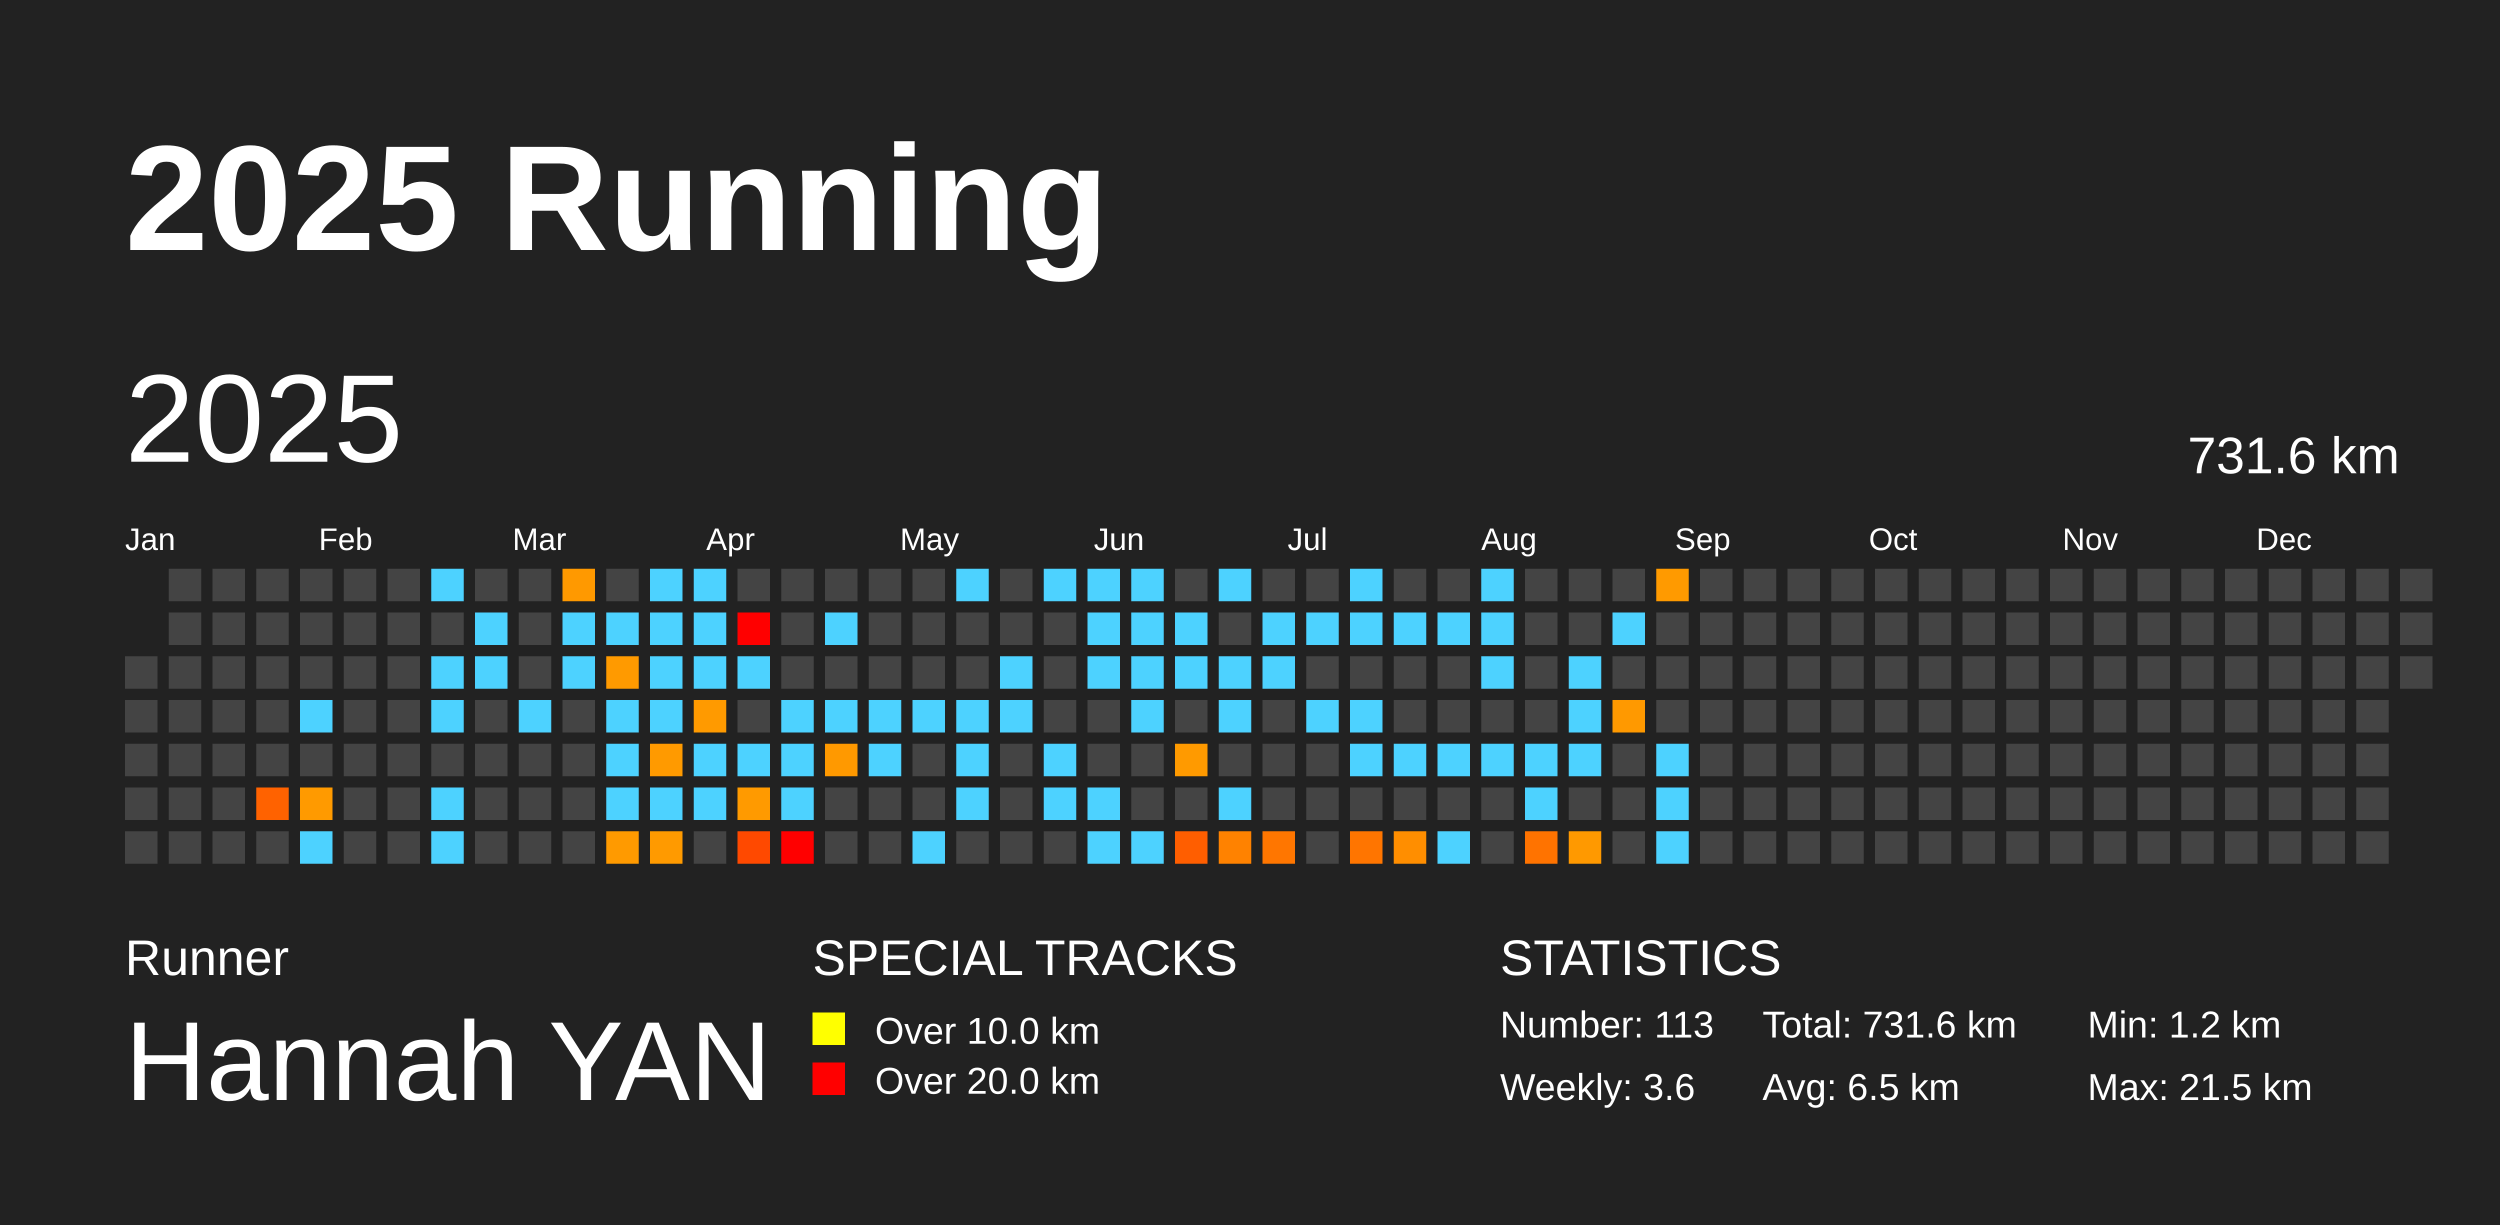
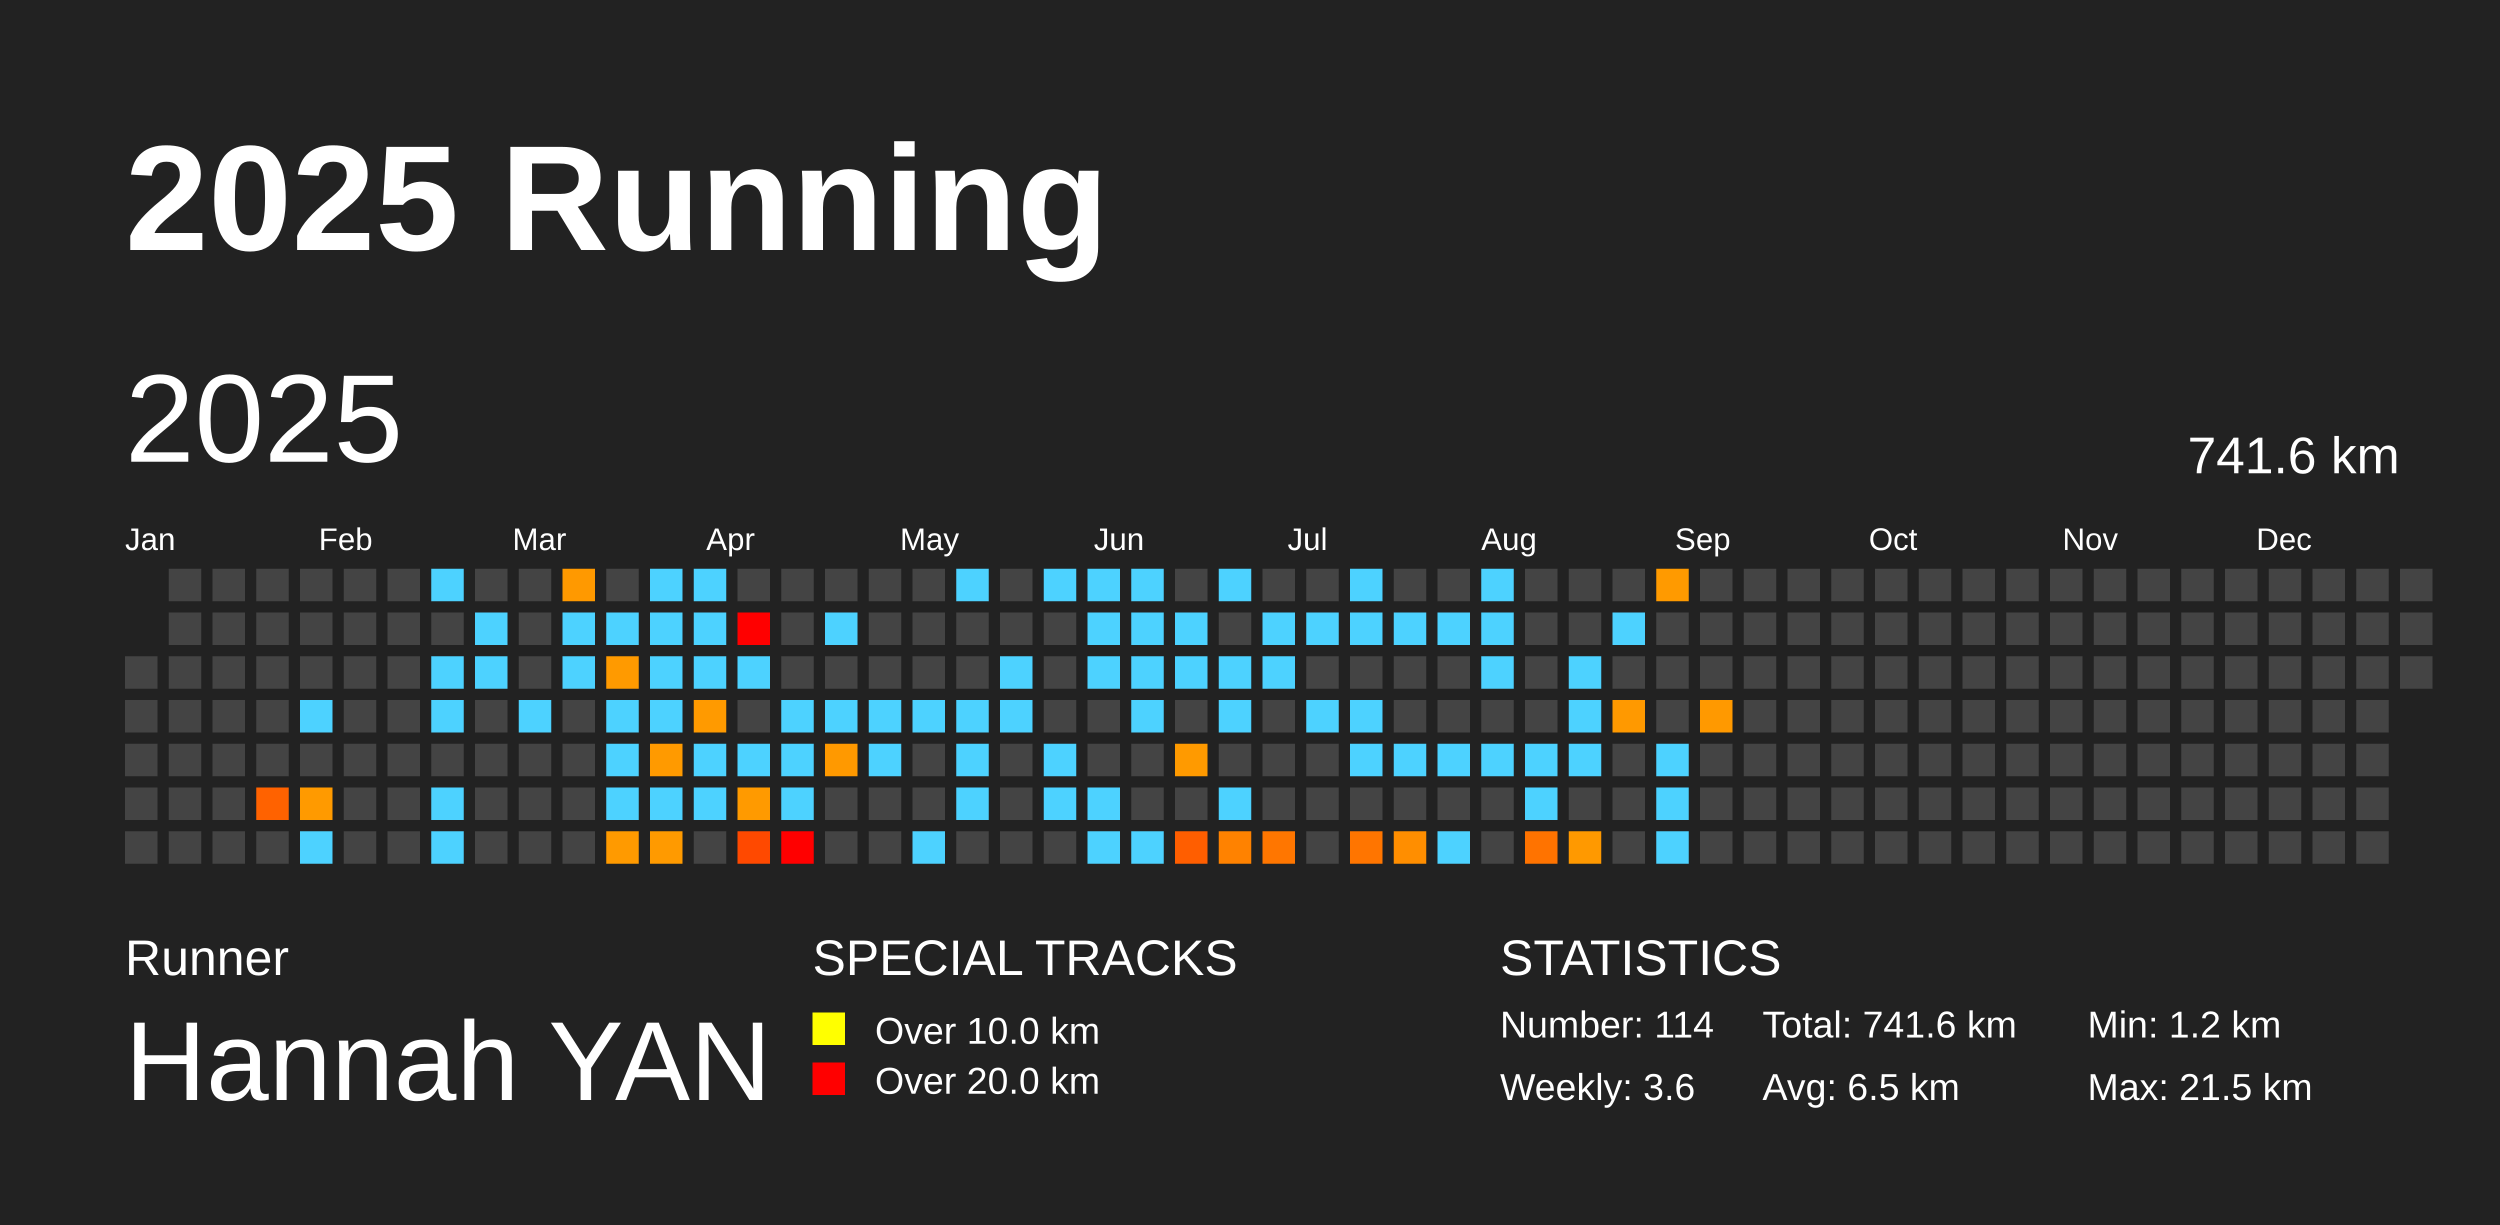
<svg xmlns="http://www.w3.org/2000/svg" baseProfile="full" height="98mm" version="1.1" viewBox="0,0,200,98" width="200mm">
  <defs />
  <rect fill="#222222" height="98" width="200" x="0" y="0" />
  <text fill="#FFFFFF" style="font-size:12px; font-family:Arial; font-weight:bold;" x="10" y="20">2025 Running</text>
  <text fill="#FFFFFF" style="font-size:4px; font-family:Arial" x="10" y="78">Runner</text>
  <text fill="#FFFFFF" style="font-size:9px; font-family:Arial" x="10" y="88">Hannah YAN</text>
  <text fill="#FFFFFF" style="font-size:4px; font-family:Arial" x="65" y="78">SPECIAL TRACKS</text>
  <rect fill="yellow" height="2.6" width="2.6" x="65" y="81" />
  <text fill="#FFFFFF" style="font-size:3px; font-family:Arial" x="70" y="83.5">Over 10.0 km</text>
  <rect fill="red" height="2.6" width="2.6" x="65" y="85" />
  <text fill="#FFFFFF" style="font-size:3px; font-family:Arial" x="70" y="87.5">Over 20.0 km</text>
  <text fill="#FFFFFF" style="font-size:4px; font-family:Arial" x="120" y="78">STATISTICS</text>
-   <text fill="#FFFFFF" style="font-size:3px; font-family:Arial" x="120" y="83">Number: 113</text>
+   <text fill="#FFFFFF" style="font-size:3px; font-family:Arial" x="120" y="83">Number: 114</text>
  <text fill="#FFFFFF" style="font-size:3px; font-family:Arial" x="120" y="88">Weekly: 3.6</text>
-   <text fill="#FFFFFF" style="font-size:3px; font-family:Arial" x="141" y="83">Total: 731.6 km</text>
+   <text fill="#FFFFFF" style="font-size:3px; font-family:Arial" x="141" y="83">Total: 741.6 km</text>
  <text fill="#FFFFFF" style="font-size:3px; font-family:Arial" x="141" y="88">Avg: 6.5 km</text>
  <text fill="#FFFFFF" style="font-size:3px; font-family:Arial" x="167" y="83">Min: 1.2 km</text>
  <text fill="#FFFFFF" style="font-size:3px; font-family:Arial" x="167" y="88">Max: 21.5 km</text>
  <text dominant-baseline="hanging" fill="#FFFFFF" style="font-size:10.0px; font-family:Arial;" x="10" y="30">2025</text>
-   <text dominant-baseline="hanging" fill="#FFFFFF" style="font-size:4.125px; font-family:Arial;" x="175" y="35">731.6 km</text>
+   <text dominant-baseline="hanging" fill="#FFFFFF" style="font-size:4.125px; font-family:Arial;" x="175" y="35">741.6 km</text>
  <text fill="#FFFFFF" style="font-size:2.5px; font-family:Arial" x="10.0" y="44">Jan</text>
  <text fill="#FFFFFF" style="font-size:2.5px; font-family:Arial" x="25.5" y="44">Feb</text>
  <text fill="#FFFFFF" style="font-size:2.5px; font-family:Arial" x="41.0" y="44">Mar</text>
  <text fill="#FFFFFF" style="font-size:2.5px; font-family:Arial" x="56.5" y="44">Apr</text>
  <text fill="#FFFFFF" style="font-size:2.5px; font-family:Arial" x="72.0" y="44">May</text>
  <text fill="#FFFFFF" style="font-size:2.5px; font-family:Arial" x="87.5" y="44">Jun</text>
  <text fill="#FFFFFF" style="font-size:2.5px; font-family:Arial" x="103.0" y="44">Jul</text>
  <text fill="#FFFFFF" style="font-size:2.5px; font-family:Arial" x="118.5" y="44">Aug</text>
  <text fill="#FFFFFF" style="font-size:2.5px; font-family:Arial" x="134.0" y="44">Sep</text>
  <text fill="#FFFFFF" style="font-size:2.5px; font-family:Arial" x="149.5" y="44">Oct</text>
  <text fill="#FFFFFF" style="font-size:2.5px; font-family:Arial" x="165.0" y="44">Nov</text>
  <text fill="#FFFFFF" style="font-size:2.5px; font-family:Arial" x="180.5" y="44">Dec</text>
  <rect fill="#444444" height="2.6" width="2.6" x="10.0" y="52.5" />
  <rect fill="#444444" height="2.6" width="2.6" x="10.0" y="56.0" />
  <rect fill="#444444" height="2.6" width="2.6" x="10.0" y="59.5" />
  <rect fill="#444444" height="2.6" width="2.6" x="10.0" y="63.0" />
  <rect fill="#444444" height="2.6" width="2.6" x="10.0" y="66.5" />
  <rect fill="#444444" height="2.6" width="2.6" x="13.5" y="45.5" />
  <rect fill="#444444" height="2.6" width="2.6" x="13.5" y="49.0" />
  <rect fill="#444444" height="2.6" width="2.6" x="13.5" y="52.5" />
  <rect fill="#444444" height="2.6" width="2.6" x="13.5" y="56.0" />
  <rect fill="#444444" height="2.6" width="2.6" x="13.5" y="59.5" />
  <rect fill="#444444" height="2.6" width="2.6" x="13.5" y="63.0" />
  <rect fill="#444444" height="2.6" width="2.6" x="13.5" y="66.5" />
  <rect fill="#444444" height="2.6" width="2.6" x="17.0" y="45.5" />
  <rect fill="#444444" height="2.6" width="2.6" x="17.0" y="49.0" />
  <rect fill="#444444" height="2.6" width="2.6" x="17.0" y="52.5" />
  <rect fill="#444444" height="2.6" width="2.6" x="17.0" y="56.0" />
  <rect fill="#444444" height="2.6" width="2.6" x="17.0" y="59.5" />
  <rect fill="#444444" height="2.6" width="2.6" x="17.0" y="63.0" />
  <rect fill="#444444" height="2.6" width="2.6" x="17.0" y="66.5" />
  <rect fill="#444444" height="2.6" width="2.6" x="20.5" y="45.5" />
  <rect fill="#444444" height="2.6" width="2.6" x="20.5" y="49.0" />
  <rect fill="#444444" height="2.6" width="2.6" x="20.5" y="52.5" />
  <rect fill="#444444" height="2.6" width="2.6" x="20.5" y="56.0" />
  <rect fill="#444444" height="2.6" width="2.6" x="20.5" y="59.5" />
  <rect fill="#ff6200" height="2.6" width="2.6" x="20.5" y="63.0" />
  <rect fill="#444444" height="2.6" width="2.6" x="20.5" y="66.5" />
  <rect fill="#444444" height="2.6" width="2.6" x="24.0" y="45.5" />
  <rect fill="#444444" height="2.6" width="2.6" x="24.0" y="49.0" />
  <rect fill="#444444" height="2.6" width="2.6" x="24.0" y="52.5" />
  <rect fill="#4dd2ff" height="2.6" width="2.6" x="24.0" y="56.0" />
  <rect fill="#444444" height="2.6" width="2.6" x="24.0" y="59.5" />
  <rect fill="#ff9a00" height="2.6" width="2.6" x="24.0" y="63.0" />
  <rect fill="#4dd2ff" height="2.6" width="2.6" x="24.0" y="66.5" />
  <rect fill="#444444" height="2.6" width="2.6" x="27.5" y="45.5" />
  <rect fill="#444444" height="2.6" width="2.6" x="27.5" y="49.0" />
  <rect fill="#444444" height="2.6" width="2.6" x="27.5" y="52.5" />
  <rect fill="#444444" height="2.6" width="2.6" x="27.5" y="56.0" />
  <rect fill="#444444" height="2.6" width="2.6" x="27.5" y="59.5" />
  <rect fill="#444444" height="2.6" width="2.6" x="27.5" y="63.0" />
  <rect fill="#444444" height="2.6" width="2.6" x="27.5" y="66.5" />
  <rect fill="#444444" height="2.6" width="2.6" x="31.0" y="45.5" />
  <rect fill="#444444" height="2.6" width="2.6" x="31.0" y="49.0" />
  <rect fill="#444444" height="2.6" width="2.6" x="31.0" y="52.5" />
  <rect fill="#444444" height="2.6" width="2.6" x="31.0" y="56.0" />
  <rect fill="#444444" height="2.6" width="2.6" x="31.0" y="59.5" />
  <rect fill="#444444" height="2.6" width="2.6" x="31.0" y="63.0" />
  <rect fill="#444444" height="2.6" width="2.6" x="31.0" y="66.5" />
  <rect fill="#4dd2ff" height="2.6" width="2.6" x="34.5" y="45.5" />
  <rect fill="#444444" height="2.6" width="2.6" x="34.5" y="49.0" />
  <rect fill="#4dd2ff" height="2.6" width="2.6" x="34.5" y="52.5" />
  <rect fill="#4dd2ff" height="2.6" width="2.6" x="34.5" y="56.0" />
  <rect fill="#444444" height="2.6" width="2.6" x="34.5" y="59.5" />
  <rect fill="#4dd2ff" height="2.6" width="2.6" x="34.5" y="63.0" />
  <rect fill="#4dd2ff" height="2.6" width="2.6" x="34.5" y="66.5" />
  <rect fill="#444444" height="2.6" width="2.6" x="38.0" y="45.5" />
  <rect fill="#4dd2ff" height="2.6" width="2.6" x="38.0" y="49.0" />
  <rect fill="#4dd2ff" height="2.6" width="2.6" x="38.0" y="52.5" />
  <rect fill="#444444" height="2.6" width="2.6" x="38.0" y="56.0" />
  <rect fill="#444444" height="2.6" width="2.6" x="38.0" y="59.5" />
  <rect fill="#444444" height="2.6" width="2.6" x="38.0" y="63.0" />
  <rect fill="#444444" height="2.6" width="2.6" x="38.0" y="66.5" />
  <rect fill="#444444" height="2.6" width="2.6" x="41.5" y="45.5" />
  <rect fill="#444444" height="2.6" width="2.6" x="41.5" y="49.0" />
  <rect fill="#444444" height="2.6" width="2.6" x="41.5" y="52.5" />
  <rect fill="#4dd2ff" height="2.6" width="2.6" x="41.5" y="56.0" />
  <rect fill="#444444" height="2.6" width="2.6" x="41.5" y="59.5" />
  <rect fill="#444444" height="2.6" width="2.6" x="41.5" y="63.0" />
  <rect fill="#444444" height="2.6" width="2.6" x="41.5" y="66.5" />
  <rect fill="#ff9900" height="2.6" width="2.6" x="45.0" y="45.5" />
  <rect fill="#4dd2ff" height="2.6" width="2.6" x="45.0" y="49.0" />
  <rect fill="#4dd2ff" height="2.6" width="2.6" x="45.0" y="52.5" />
  <rect fill="#444444" height="2.6" width="2.6" x="45.0" y="56.0" />
  <rect fill="#444444" height="2.6" width="2.6" x="45.0" y="59.5" />
  <rect fill="#444444" height="2.6" width="2.6" x="45.0" y="63.0" />
  <rect fill="#444444" height="2.6" width="2.6" x="45.0" y="66.5" />
  <rect fill="#444444" height="2.6" width="2.6" x="48.5" y="45.5" />
  <rect fill="#4dd2ff" height="2.6" width="2.6" x="48.5" y="49.0" />
  <rect fill="#ff9a00" height="2.6" width="2.6" x="48.5" y="52.5" />
  <rect fill="#4dd2ff" height="2.6" width="2.6" x="48.5" y="56.0" />
  <rect fill="#4dd2ff" height="2.6" width="2.6" x="48.5" y="59.5" />
  <rect fill="#4dd2ff" height="2.6" width="2.6" x="48.5" y="63.0" />
  <rect fill="#ff9a00" height="2.6" width="2.6" x="48.5" y="66.5" />
  <rect fill="#4dd2ff" height="2.6" width="2.6" x="52.0" y="45.5" />
  <rect fill="#4dd2ff" height="2.6" width="2.6" x="52.0" y="49.0" />
  <rect fill="#4dd2ff" height="2.6" width="2.6" x="52.0" y="52.5" />
  <rect fill="#4dd2ff" height="2.6" width="2.6" x="52.0" y="56.0" />
  <rect fill="#ff9a00" height="2.6" width="2.6" x="52.0" y="59.5" />
  <rect fill="#4dd2ff" height="2.6" width="2.6" x="52.0" y="63.0" />
  <rect fill="#ff9a00" height="2.6" width="2.6" x="52.0" y="66.5" />
  <rect fill="#4dd2ff" height="2.6" width="2.6" x="55.5" y="45.5" />
  <rect fill="#4dd2ff" height="2.6" width="2.6" x="55.5" y="49.0" />
  <rect fill="#4dd2ff" height="2.6" width="2.6" x="55.5" y="52.5" />
  <rect fill="#ff9a00" height="2.6" width="2.6" x="55.5" y="56.0" />
  <rect fill="#4dd2ff" height="2.6" width="2.6" x="55.5" y="59.5" />
  <rect fill="#4dd2ff" height="2.6" width="2.6" x="55.5" y="63.0" />
  <rect fill="#444444" height="2.6" width="2.6" x="55.5" y="66.5" />
  <rect fill="#444444" height="2.6" width="2.6" x="59.0" y="45.5" />
  <rect fill="red" height="2.6" width="2.6" x="59.0" y="49.0" />
  <rect fill="#4dd2ff" height="2.6" width="2.6" x="59.0" y="52.5" />
  <rect fill="#444444" height="2.6" width="2.6" x="59.0" y="56.0" />
  <rect fill="#4dd2ff" height="2.6" width="2.6" x="59.0" y="59.5" />
  <rect fill="#ff9a00" height="2.6" width="2.6" x="59.0" y="63.0" />
  <rect fill="#ff4900" height="2.6" width="2.6" x="59.0" y="66.5" />
  <rect fill="#444444" height="2.6" width="2.6" x="62.5" y="45.5" />
  <rect fill="#444444" height="2.6" width="2.6" x="62.5" y="49.0" />
  <rect fill="#444444" height="2.6" width="2.6" x="62.5" y="52.5" />
  <rect fill="#4dd2ff" height="2.6" width="2.6" x="62.5" y="56.0" />
  <rect fill="#4dd2ff" height="2.6" width="2.6" x="62.5" y="59.5" />
  <rect fill="#4dd2ff" height="2.6" width="2.6" x="62.5" y="63.0" />
  <rect fill="red" height="2.6" width="2.6" x="62.5" y="66.5" />
  <rect fill="#444444" height="2.6" width="2.6" x="66.0" y="45.5" />
  <rect fill="#4dd2ff" height="2.6" width="2.6" x="66.0" y="49.0" />
  <rect fill="#444444" height="2.6" width="2.6" x="66.0" y="52.5" />
  <rect fill="#4dd2ff" height="2.6" width="2.6" x="66.0" y="56.0" />
  <rect fill="#ff9900" height="2.6" width="2.6" x="66.0" y="59.5" />
  <rect fill="#444444" height="2.6" width="2.6" x="66.0" y="63.0" />
  <rect fill="#444444" height="2.6" width="2.6" x="66.0" y="66.5" />
  <rect fill="#444444" height="2.6" width="2.6" x="69.5" y="45.5" />
  <rect fill="#444444" height="2.6" width="2.6" x="69.5" y="49.0" />
  <rect fill="#444444" height="2.6" width="2.6" x="69.5" y="52.5" />
  <rect fill="#4dd2ff" height="2.6" width="2.6" x="69.5" y="56.0" />
  <rect fill="#4dd2ff" height="2.6" width="2.6" x="69.5" y="59.5" />
  <rect fill="#444444" height="2.6" width="2.6" x="69.5" y="63.0" />
  <rect fill="#444444" height="2.6" width="2.6" x="69.5" y="66.5" />
  <rect fill="#444444" height="2.6" width="2.6" x="73.0" y="45.5" />
  <rect fill="#444444" height="2.6" width="2.6" x="73.0" y="49.0" />
  <rect fill="#444444" height="2.6" width="2.6" x="73.0" y="52.5" />
  <rect fill="#4dd2ff" height="2.6" width="2.6" x="73.0" y="56.0" />
  <rect fill="#444444" height="2.6" width="2.6" x="73.0" y="59.5" />
  <rect fill="#444444" height="2.6" width="2.6" x="73.0" y="63.0" />
  <rect fill="#4dd2ff" height="2.6" width="2.6" x="73.0" y="66.5" />
  <rect fill="#4dd2ff" height="2.6" width="2.6" x="76.5" y="45.5" />
  <rect fill="#444444" height="2.6" width="2.6" x="76.5" y="49.0" />
  <rect fill="#444444" height="2.6" width="2.6" x="76.5" y="52.5" />
  <rect fill="#4dd2ff" height="2.6" width="2.6" x="76.5" y="56.0" />
  <rect fill="#4dd2ff" height="2.6" width="2.6" x="76.5" y="59.5" />
  <rect fill="#4dd2ff" height="2.6" width="2.6" x="76.5" y="63.0" />
  <rect fill="#444444" height="2.6" width="2.6" x="76.5" y="66.5" />
  <rect fill="#444444" height="2.6" width="2.6" x="80.0" y="45.5" />
  <rect fill="#444444" height="2.6" width="2.6" x="80.0" y="49.0" />
  <rect fill="#4dd2ff" height="2.6" width="2.6" x="80.0" y="52.5" />
  <rect fill="#4dd2ff" height="2.6" width="2.6" x="80.0" y="56.0" />
  <rect fill="#444444" height="2.6" width="2.6" x="80.0" y="59.5" />
  <rect fill="#444444" height="2.6" width="2.6" x="80.0" y="63.0" />
  <rect fill="#444444" height="2.6" width="2.6" x="80.0" y="66.5" />
  <rect fill="#4dd2ff" height="2.6" width="2.6" x="83.5" y="45.5" />
  <rect fill="#444444" height="2.6" width="2.6" x="83.5" y="49.0" />
  <rect fill="#444444" height="2.6" width="2.6" x="83.5" y="52.5" />
  <rect fill="#444444" height="2.6" width="2.6" x="83.5" y="56.0" />
  <rect fill="#4dd2ff" height="2.6" width="2.6" x="83.5" y="59.5" />
  <rect fill="#4dd2ff" height="2.6" width="2.6" x="83.5" y="63.0" />
  <rect fill="#444444" height="2.6" width="2.6" x="83.5" y="66.5" />
  <rect fill="#4dd2ff" height="2.6" width="2.6" x="87.0" y="45.5" />
  <rect fill="#4dd2ff" height="2.6" width="2.6" x="87.0" y="49.0" />
  <rect fill="#4dd2ff" height="2.6" width="2.6" x="87.0" y="52.5" />
  <rect fill="#444444" height="2.6" width="2.6" x="87.0" y="56.0" />
  <rect fill="#444444" height="2.6" width="2.6" x="87.0" y="59.5" />
  <rect fill="#4dd2ff" height="2.6" width="2.6" x="87.0" y="63.0" />
  <rect fill="#4dd2ff" height="2.6" width="2.6" x="87.0" y="66.5" />
  <rect fill="#4dd2ff" height="2.6" width="2.6" x="90.5" y="45.5" />
  <rect fill="#4dd2ff" height="2.6" width="2.6" x="90.5" y="49.0" />
  <rect fill="#4dd2ff" height="2.6" width="2.6" x="90.5" y="52.5" />
  <rect fill="#4dd2ff" height="2.6" width="2.6" x="90.5" y="56.0" />
  <rect fill="#444444" height="2.6" width="2.6" x="90.5" y="59.5" />
  <rect fill="#444444" height="2.6" width="2.6" x="90.5" y="63.0" />
  <rect fill="#4dd2ff" height="2.6" width="2.6" x="90.5" y="66.5" />
  <rect fill="#444444" height="2.6" width="2.6" x="94.0" y="45.5" />
  <rect fill="#4dd2ff" height="2.6" width="2.6" x="94.0" y="49.0" />
  <rect fill="#4dd2ff" height="2.6" width="2.6" x="94.0" y="52.5" />
  <rect fill="#444444" height="2.6" width="2.6" x="94.0" y="56.0" />
  <rect fill="#ff9a00" height="2.6" width="2.6" x="94.0" y="59.5" />
  <rect fill="#444444" height="2.6" width="2.6" x="94.0" y="63.0" />
  <rect fill="#ff5e00" height="2.6" width="2.6" x="94.0" y="66.5" />
  <rect fill="#4dd2ff" height="2.6" width="2.6" x="97.5" y="45.5" />
  <rect fill="#444444" height="2.6" width="2.6" x="97.5" y="49.0" />
  <rect fill="#4dd2ff" height="2.6" width="2.6" x="97.5" y="52.5" />
  <rect fill="#4dd2ff" height="2.6" width="2.6" x="97.5" y="56.0" />
  <rect fill="#444444" height="2.6" width="2.6" x="97.5" y="59.5" />
  <rect fill="#4dd2ff" height="2.6" width="2.6" x="97.5" y="63.0" />
  <rect fill="#ff8200" height="2.6" width="2.6" x="97.5" y="66.5" />
  <rect fill="#444444" height="2.6" width="2.6" x="101.0" y="45.5" />
  <rect fill="#4dd2ff" height="2.6" width="2.6" x="101.0" y="49.0" />
  <rect fill="#4dd2ff" height="2.6" width="2.6" x="101.0" y="52.5" />
  <rect fill="#444444" height="2.6" width="2.6" x="101.0" y="56.0" />
  <rect fill="#444444" height="2.6" width="2.6" x="101.0" y="59.5" />
  <rect fill="#444444" height="2.6" width="2.6" x="101.0" y="63.0" />
  <rect fill="#ff7600" height="2.6" width="2.6" x="101.0" y="66.5" />
  <rect fill="#444444" height="2.6" width="2.6" x="104.5" y="45.5" />
  <rect fill="#4dd2ff" height="2.6" width="2.6" x="104.5" y="49.0" />
  <rect fill="#444444" height="2.6" width="2.6" x="104.5" y="52.5" />
  <rect fill="#4dd2ff" height="2.6" width="2.6" x="104.5" y="56.0" />
  <rect fill="#444444" height="2.6" width="2.6" x="104.5" y="59.5" />
  <rect fill="#444444" height="2.6" width="2.6" x="104.5" y="63.0" />
  <rect fill="#444444" height="2.6" width="2.6" x="104.5" y="66.5" />
  <rect fill="#4dd2ff" height="2.6" width="2.6" x="108.0" y="45.5" />
  <rect fill="#4dd2ff" height="2.6" width="2.6" x="108.0" y="49.0" />
  <rect fill="#444444" height="2.6" width="2.6" x="108.0" y="52.5" />
  <rect fill="#4dd2ff" height="2.6" width="2.6" x="108.0" y="56.0" />
  <rect fill="#4dd2ff" height="2.6" width="2.6" x="108.0" y="59.5" />
  <rect fill="#444444" height="2.6" width="2.6" x="108.0" y="63.0" />
  <rect fill="#ff7500" height="2.6" width="2.6" x="108.0" y="66.5" />
  <rect fill="#444444" height="2.6" width="2.6" x="111.5" y="45.5" />
  <rect fill="#4dd2ff" height="2.6" width="2.6" x="111.5" y="49.0" />
  <rect fill="#444444" height="2.6" width="2.6" x="111.5" y="52.5" />
  <rect fill="#444444" height="2.6" width="2.6" x="111.5" y="56.0" />
  <rect fill="#4dd2ff" height="2.6" width="2.6" x="111.5" y="59.5" />
  <rect fill="#444444" height="2.6" width="2.6" x="111.5" y="63.0" />
  <rect fill="#ff8e00" height="2.6" width="2.6" x="111.5" y="66.5" />
  <rect fill="#444444" height="2.6" width="2.6" x="115.0" y="45.5" />
  <rect fill="#4dd2ff" height="2.6" width="2.6" x="115.0" y="49.0" />
  <rect fill="#444444" height="2.6" width="2.6" x="115.0" y="52.5" />
  <rect fill="#444444" height="2.6" width="2.6" x="115.0" y="56.0" />
  <rect fill="#4dd2ff" height="2.6" width="2.6" x="115.0" y="59.5" />
  <rect fill="#444444" height="2.6" width="2.6" x="115.0" y="63.0" />
  <rect fill="#4dd2ff" height="2.6" width="2.6" x="115.0" y="66.5" />
  <rect fill="#4dd2ff" height="2.6" width="2.6" x="118.5" y="45.5" />
  <rect fill="#4dd2ff" height="2.6" width="2.6" x="118.5" y="49.0" />
  <rect fill="#4dd2ff" height="2.6" width="2.6" x="118.5" y="52.5" />
  <rect fill="#444444" height="2.6" width="2.6" x="118.5" y="56.0" />
  <rect fill="#4dd2ff" height="2.6" width="2.6" x="118.5" y="59.5" />
  <rect fill="#444444" height="2.6" width="2.6" x="118.5" y="63.0" />
  <rect fill="#444444" height="2.6" width="2.6" x="118.5" y="66.5" />
  <rect fill="#444444" height="2.6" width="2.6" x="122.0" y="45.5" />
  <rect fill="#444444" height="2.6" width="2.6" x="122.0" y="49.0" />
  <rect fill="#444444" height="2.6" width="2.6" x="122.0" y="52.5" />
  <rect fill="#444444" height="2.6" width="2.6" x="122.0" y="56.0" />
  <rect fill="#4dd2ff" height="2.6" width="2.6" x="122.0" y="59.5" />
  <rect fill="#4dd2ff" height="2.6" width="2.6" x="122.0" y="63.0" />
  <rect fill="#ff7300" height="2.6" width="2.6" x="122.0" y="66.5" />
  <rect fill="#444444" height="2.6" width="2.6" x="125.5" y="45.5" />
  <rect fill="#444444" height="2.6" width="2.6" x="125.5" y="49.0" />
  <rect fill="#4dd2ff" height="2.6" width="2.6" x="125.5" y="52.5" />
  <rect fill="#4dd2ff" height="2.6" width="2.6" x="125.5" y="56.0" />
  <rect fill="#4dd2ff" height="2.6" width="2.6" x="125.5" y="59.5" />
  <rect fill="#444444" height="2.6" width="2.6" x="125.5" y="63.0" />
  <rect fill="#ff9900" height="2.6" width="2.6" x="125.5" y="66.5" />
  <rect fill="#444444" height="2.6" width="2.6" x="129.0" y="45.5" />
  <rect fill="#4dd2ff" height="2.6" width="2.6" x="129.0" y="49.0" />
  <rect fill="#444444" height="2.6" width="2.6" x="129.0" y="52.5" />
  <rect fill="#ff9900" height="2.6" width="2.6" x="129.0" y="56.0" />
  <rect fill="#444444" height="2.6" width="2.6" x="129.0" y="59.5" />
  <rect fill="#444444" height="2.6" width="2.6" x="129.0" y="63.0" />
  <rect fill="#444444" height="2.6" width="2.6" x="129.0" y="66.5" />
  <rect fill="#ff9a00" height="2.6" width="2.6" x="132.5" y="45.5" />
  <rect fill="#444444" height="2.6" width="2.6" x="132.5" y="49.0" />
  <rect fill="#444444" height="2.6" width="2.6" x="132.5" y="52.5" />
  <rect fill="#444444" height="2.6" width="2.6" x="132.5" y="56.0" />
  <rect fill="#4dd2ff" height="2.6" width="2.6" x="132.5" y="59.5" />
  <rect fill="#4dd2ff" height="2.6" width="2.6" x="132.5" y="63.0" />
  <rect fill="#4dd2ff" height="2.6" width="2.6" x="132.5" y="66.5" />
  <rect fill="#444444" height="2.6" width="2.6" x="136.0" y="45.5" />
  <rect fill="#444444" height="2.6" width="2.6" x="136.0" y="49.0" />
  <rect fill="#444444" height="2.6" width="2.6" x="136.0" y="52.5" />
-   <rect fill="#444444" height="2.6" width="2.6" x="136.0" y="56.0" />
+   <rect fill="#ff9900" height="2.6" width="2.6" x="136.0" y="56.0" />
  <rect fill="#444444" height="2.6" width="2.6" x="136.0" y="59.5" />
  <rect fill="#444444" height="2.6" width="2.6" x="136.0" y="63.0" />
  <rect fill="#444444" height="2.6" width="2.6" x="136.0" y="66.5" />
  <rect fill="#444444" height="2.6" width="2.6" x="139.5" y="45.5" />
  <rect fill="#444444" height="2.6" width="2.6" x="139.5" y="49.0" />
  <rect fill="#444444" height="2.6" width="2.6" x="139.5" y="52.5" />
  <rect fill="#444444" height="2.6" width="2.6" x="139.5" y="56.0" />
  <rect fill="#444444" height="2.6" width="2.6" x="139.5" y="59.5" />
  <rect fill="#444444" height="2.6" width="2.6" x="139.5" y="63.0" />
  <rect fill="#444444" height="2.6" width="2.6" x="139.5" y="66.5" />
  <rect fill="#444444" height="2.6" width="2.6" x="143.0" y="45.5" />
  <rect fill="#444444" height="2.6" width="2.6" x="143.0" y="49.0" />
  <rect fill="#444444" height="2.6" width="2.6" x="143.0" y="52.5" />
  <rect fill="#444444" height="2.6" width="2.6" x="143.0" y="56.0" />
  <rect fill="#444444" height="2.6" width="2.6" x="143.0" y="59.5" />
  <rect fill="#444444" height="2.6" width="2.6" x="143.0" y="63.0" />
  <rect fill="#444444" height="2.6" width="2.6" x="143.0" y="66.5" />
  <rect fill="#444444" height="2.6" width="2.6" x="146.5" y="45.5" />
  <rect fill="#444444" height="2.6" width="2.6" x="146.5" y="49.0" />
  <rect fill="#444444" height="2.6" width="2.6" x="146.5" y="52.5" />
  <rect fill="#444444" height="2.6" width="2.6" x="146.5" y="56.0" />
  <rect fill="#444444" height="2.6" width="2.6" x="146.5" y="59.5" />
  <rect fill="#444444" height="2.6" width="2.6" x="146.5" y="63.0" />
  <rect fill="#444444" height="2.6" width="2.6" x="146.5" y="66.5" />
  <rect fill="#444444" height="2.6" width="2.6" x="150.0" y="45.5" />
  <rect fill="#444444" height="2.6" width="2.6" x="150.0" y="49.0" />
  <rect fill="#444444" height="2.6" width="2.6" x="150.0" y="52.5" />
  <rect fill="#444444" height="2.6" width="2.6" x="150.0" y="56.0" />
  <rect fill="#444444" height="2.6" width="2.6" x="150.0" y="59.5" />
  <rect fill="#444444" height="2.6" width="2.6" x="150.0" y="63.0" />
  <rect fill="#444444" height="2.6" width="2.6" x="150.0" y="66.5" />
  <rect fill="#444444" height="2.6" width="2.6" x="153.5" y="45.5" />
  <rect fill="#444444" height="2.6" width="2.6" x="153.5" y="49.0" />
  <rect fill="#444444" height="2.6" width="2.6" x="153.5" y="52.5" />
  <rect fill="#444444" height="2.6" width="2.6" x="153.5" y="56.0" />
  <rect fill="#444444" height="2.6" width="2.6" x="153.5" y="59.5" />
  <rect fill="#444444" height="2.6" width="2.6" x="153.5" y="63.0" />
  <rect fill="#444444" height="2.6" width="2.6" x="153.5" y="66.5" />
  <rect fill="#444444" height="2.6" width="2.6" x="157.0" y="45.5" />
  <rect fill="#444444" height="2.6" width="2.6" x="157.0" y="49.0" />
  <rect fill="#444444" height="2.6" width="2.6" x="157.0" y="52.5" />
  <rect fill="#444444" height="2.6" width="2.6" x="157.0" y="56.0" />
  <rect fill="#444444" height="2.6" width="2.6" x="157.0" y="59.5" />
  <rect fill="#444444" height="2.6" width="2.6" x="157.0" y="63.0" />
  <rect fill="#444444" height="2.6" width="2.6" x="157.0" y="66.5" />
  <rect fill="#444444" height="2.6" width="2.6" x="160.5" y="45.5" />
  <rect fill="#444444" height="2.6" width="2.6" x="160.5" y="49.0" />
  <rect fill="#444444" height="2.6" width="2.6" x="160.5" y="52.5" />
  <rect fill="#444444" height="2.6" width="2.6" x="160.5" y="56.0" />
  <rect fill="#444444" height="2.6" width="2.6" x="160.5" y="59.5" />
  <rect fill="#444444" height="2.6" width="2.6" x="160.5" y="63.0" />
  <rect fill="#444444" height="2.6" width="2.6" x="160.5" y="66.5" />
  <rect fill="#444444" height="2.6" width="2.6" x="164.0" y="45.5" />
  <rect fill="#444444" height="2.6" width="2.6" x="164.0" y="49.0" />
  <rect fill="#444444" height="2.6" width="2.6" x="164.0" y="52.5" />
  <rect fill="#444444" height="2.6" width="2.6" x="164.0" y="56.0" />
  <rect fill="#444444" height="2.6" width="2.6" x="164.0" y="59.5" />
  <rect fill="#444444" height="2.6" width="2.6" x="164.0" y="63.0" />
  <rect fill="#444444" height="2.6" width="2.6" x="164.0" y="66.5" />
  <rect fill="#444444" height="2.6" width="2.6" x="167.5" y="45.5" />
  <rect fill="#444444" height="2.6" width="2.6" x="167.5" y="49.0" />
  <rect fill="#444444" height="2.6" width="2.6" x="167.5" y="52.5" />
  <rect fill="#444444" height="2.6" width="2.6" x="167.5" y="56.0" />
  <rect fill="#444444" height="2.6" width="2.6" x="167.5" y="59.5" />
  <rect fill="#444444" height="2.6" width="2.6" x="167.5" y="63.0" />
  <rect fill="#444444" height="2.6" width="2.6" x="167.5" y="66.5" />
  <rect fill="#444444" height="2.6" width="2.6" x="171.0" y="45.5" />
  <rect fill="#444444" height="2.6" width="2.6" x="171.0" y="49.0" />
  <rect fill="#444444" height="2.6" width="2.6" x="171.0" y="52.5" />
  <rect fill="#444444" height="2.6" width="2.6" x="171.0" y="56.0" />
  <rect fill="#444444" height="2.6" width="2.6" x="171.0" y="59.5" />
  <rect fill="#444444" height="2.6" width="2.6" x="171.0" y="63.0" />
  <rect fill="#444444" height="2.6" width="2.6" x="171.0" y="66.5" />
  <rect fill="#444444" height="2.6" width="2.6" x="174.5" y="45.5" />
  <rect fill="#444444" height="2.6" width="2.6" x="174.5" y="49.0" />
  <rect fill="#444444" height="2.6" width="2.6" x="174.5" y="52.5" />
  <rect fill="#444444" height="2.6" width="2.6" x="174.5" y="56.0" />
  <rect fill="#444444" height="2.6" width="2.6" x="174.5" y="59.5" />
  <rect fill="#444444" height="2.6" width="2.6" x="174.5" y="63.0" />
  <rect fill="#444444" height="2.6" width="2.6" x="174.5" y="66.5" />
  <rect fill="#444444" height="2.6" width="2.6" x="178.0" y="45.5" />
  <rect fill="#444444" height="2.6" width="2.6" x="178.0" y="49.0" />
  <rect fill="#444444" height="2.6" width="2.6" x="178.0" y="52.5" />
  <rect fill="#444444" height="2.6" width="2.6" x="178.0" y="56.0" />
  <rect fill="#444444" height="2.6" width="2.6" x="178.0" y="59.5" />
  <rect fill="#444444" height="2.6" width="2.6" x="178.0" y="63.0" />
  <rect fill="#444444" height="2.6" width="2.6" x="178.0" y="66.5" />
  <rect fill="#444444" height="2.6" width="2.6" x="181.5" y="45.5" />
  <rect fill="#444444" height="2.6" width="2.6" x="181.5" y="49.0" />
  <rect fill="#444444" height="2.6" width="2.6" x="181.5" y="52.5" />
  <rect fill="#444444" height="2.6" width="2.6" x="181.5" y="56.0" />
  <rect fill="#444444" height="2.6" width="2.6" x="181.5" y="59.5" />
  <rect fill="#444444" height="2.6" width="2.6" x="181.5" y="63.0" />
  <rect fill="#444444" height="2.6" width="2.6" x="181.5" y="66.5" />
  <rect fill="#444444" height="2.6" width="2.6" x="185.0" y="45.5" />
  <rect fill="#444444" height="2.6" width="2.6" x="185.0" y="49.0" />
  <rect fill="#444444" height="2.6" width="2.6" x="185.0" y="52.5" />
  <rect fill="#444444" height="2.6" width="2.6" x="185.0" y="56.0" />
  <rect fill="#444444" height="2.6" width="2.6" x="185.0" y="59.5" />
  <rect fill="#444444" height="2.6" width="2.6" x="185.0" y="63.0" />
  <rect fill="#444444" height="2.6" width="2.6" x="185.0" y="66.5" />
  <rect fill="#444444" height="2.6" width="2.6" x="188.5" y="45.5" />
  <rect fill="#444444" height="2.6" width="2.6" x="188.5" y="49.0" />
  <rect fill="#444444" height="2.6" width="2.6" x="188.5" y="52.5" />
  <rect fill="#444444" height="2.6" width="2.6" x="188.5" y="56.0" />
  <rect fill="#444444" height="2.6" width="2.6" x="188.5" y="59.5" />
  <rect fill="#444444" height="2.6" width="2.6" x="188.5" y="63.0" />
  <rect fill="#444444" height="2.6" width="2.6" x="188.5" y="66.5" />
  <rect fill="#444444" height="2.6" width="2.6" x="192.0" y="45.5" />
  <rect fill="#444444" height="2.6" width="2.6" x="192.0" y="49.0" />
  <rect fill="#444444" height="2.6" width="2.6" x="192.0" y="52.5" />
</svg>
